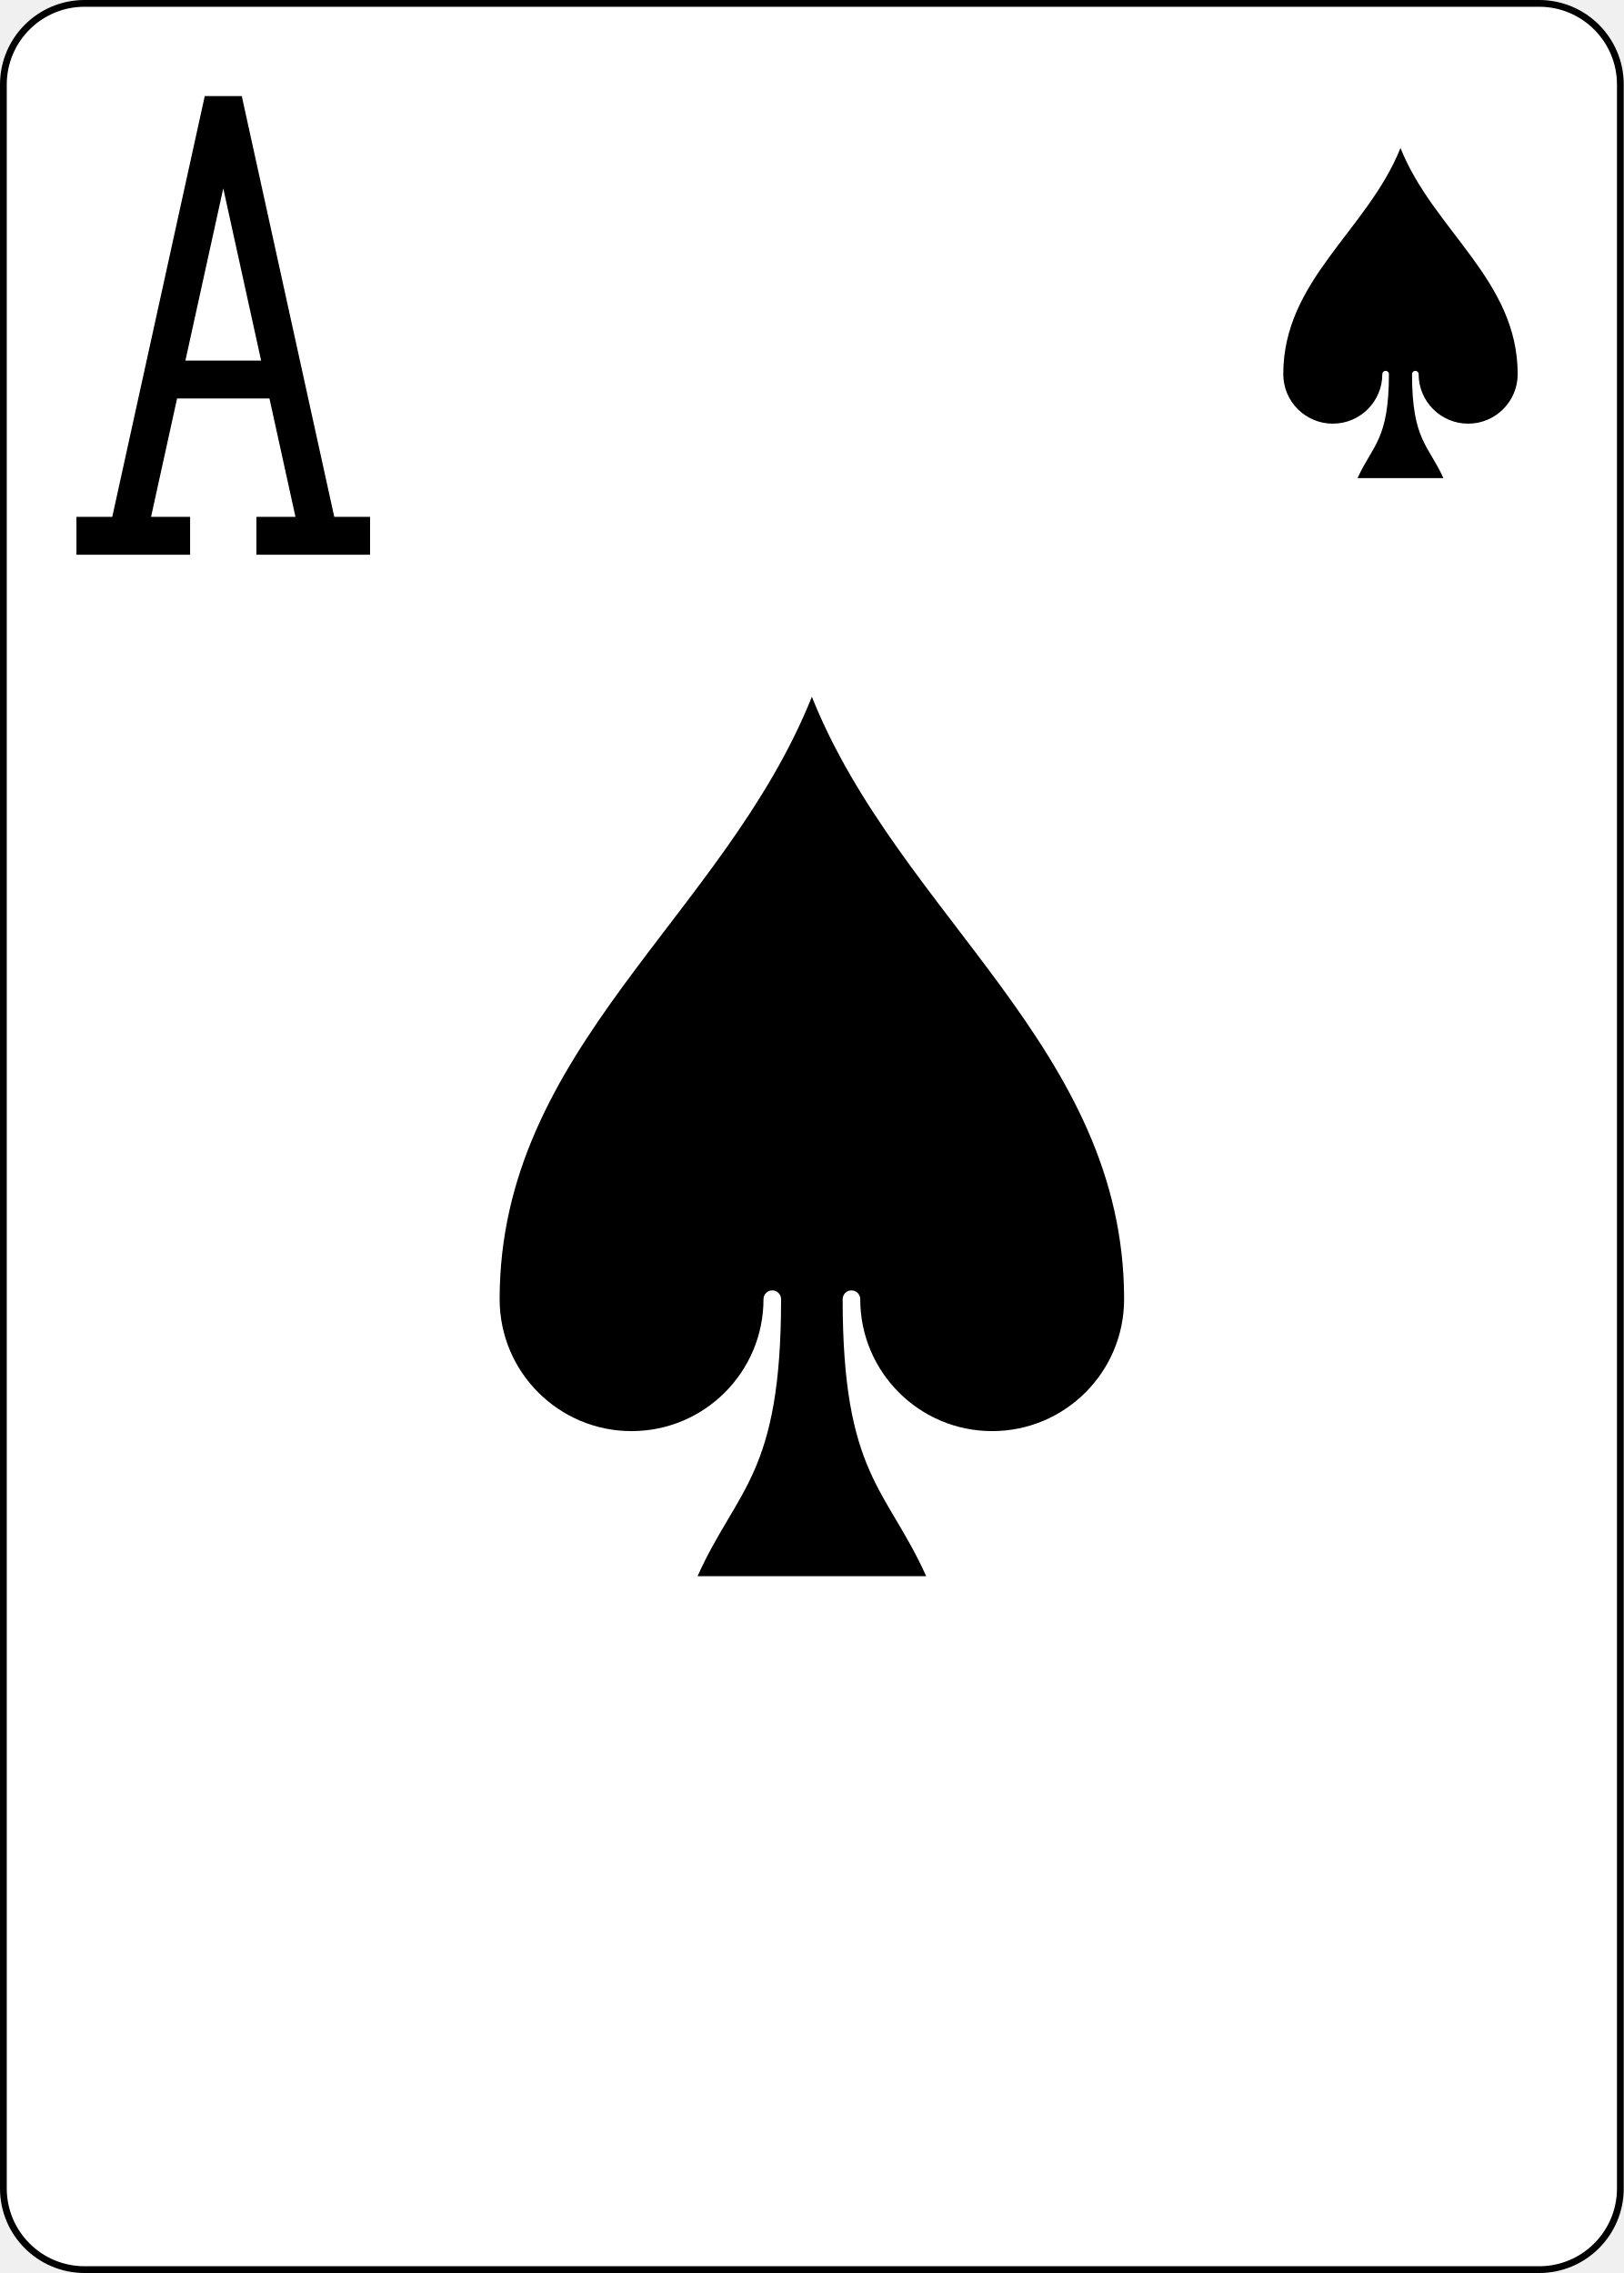
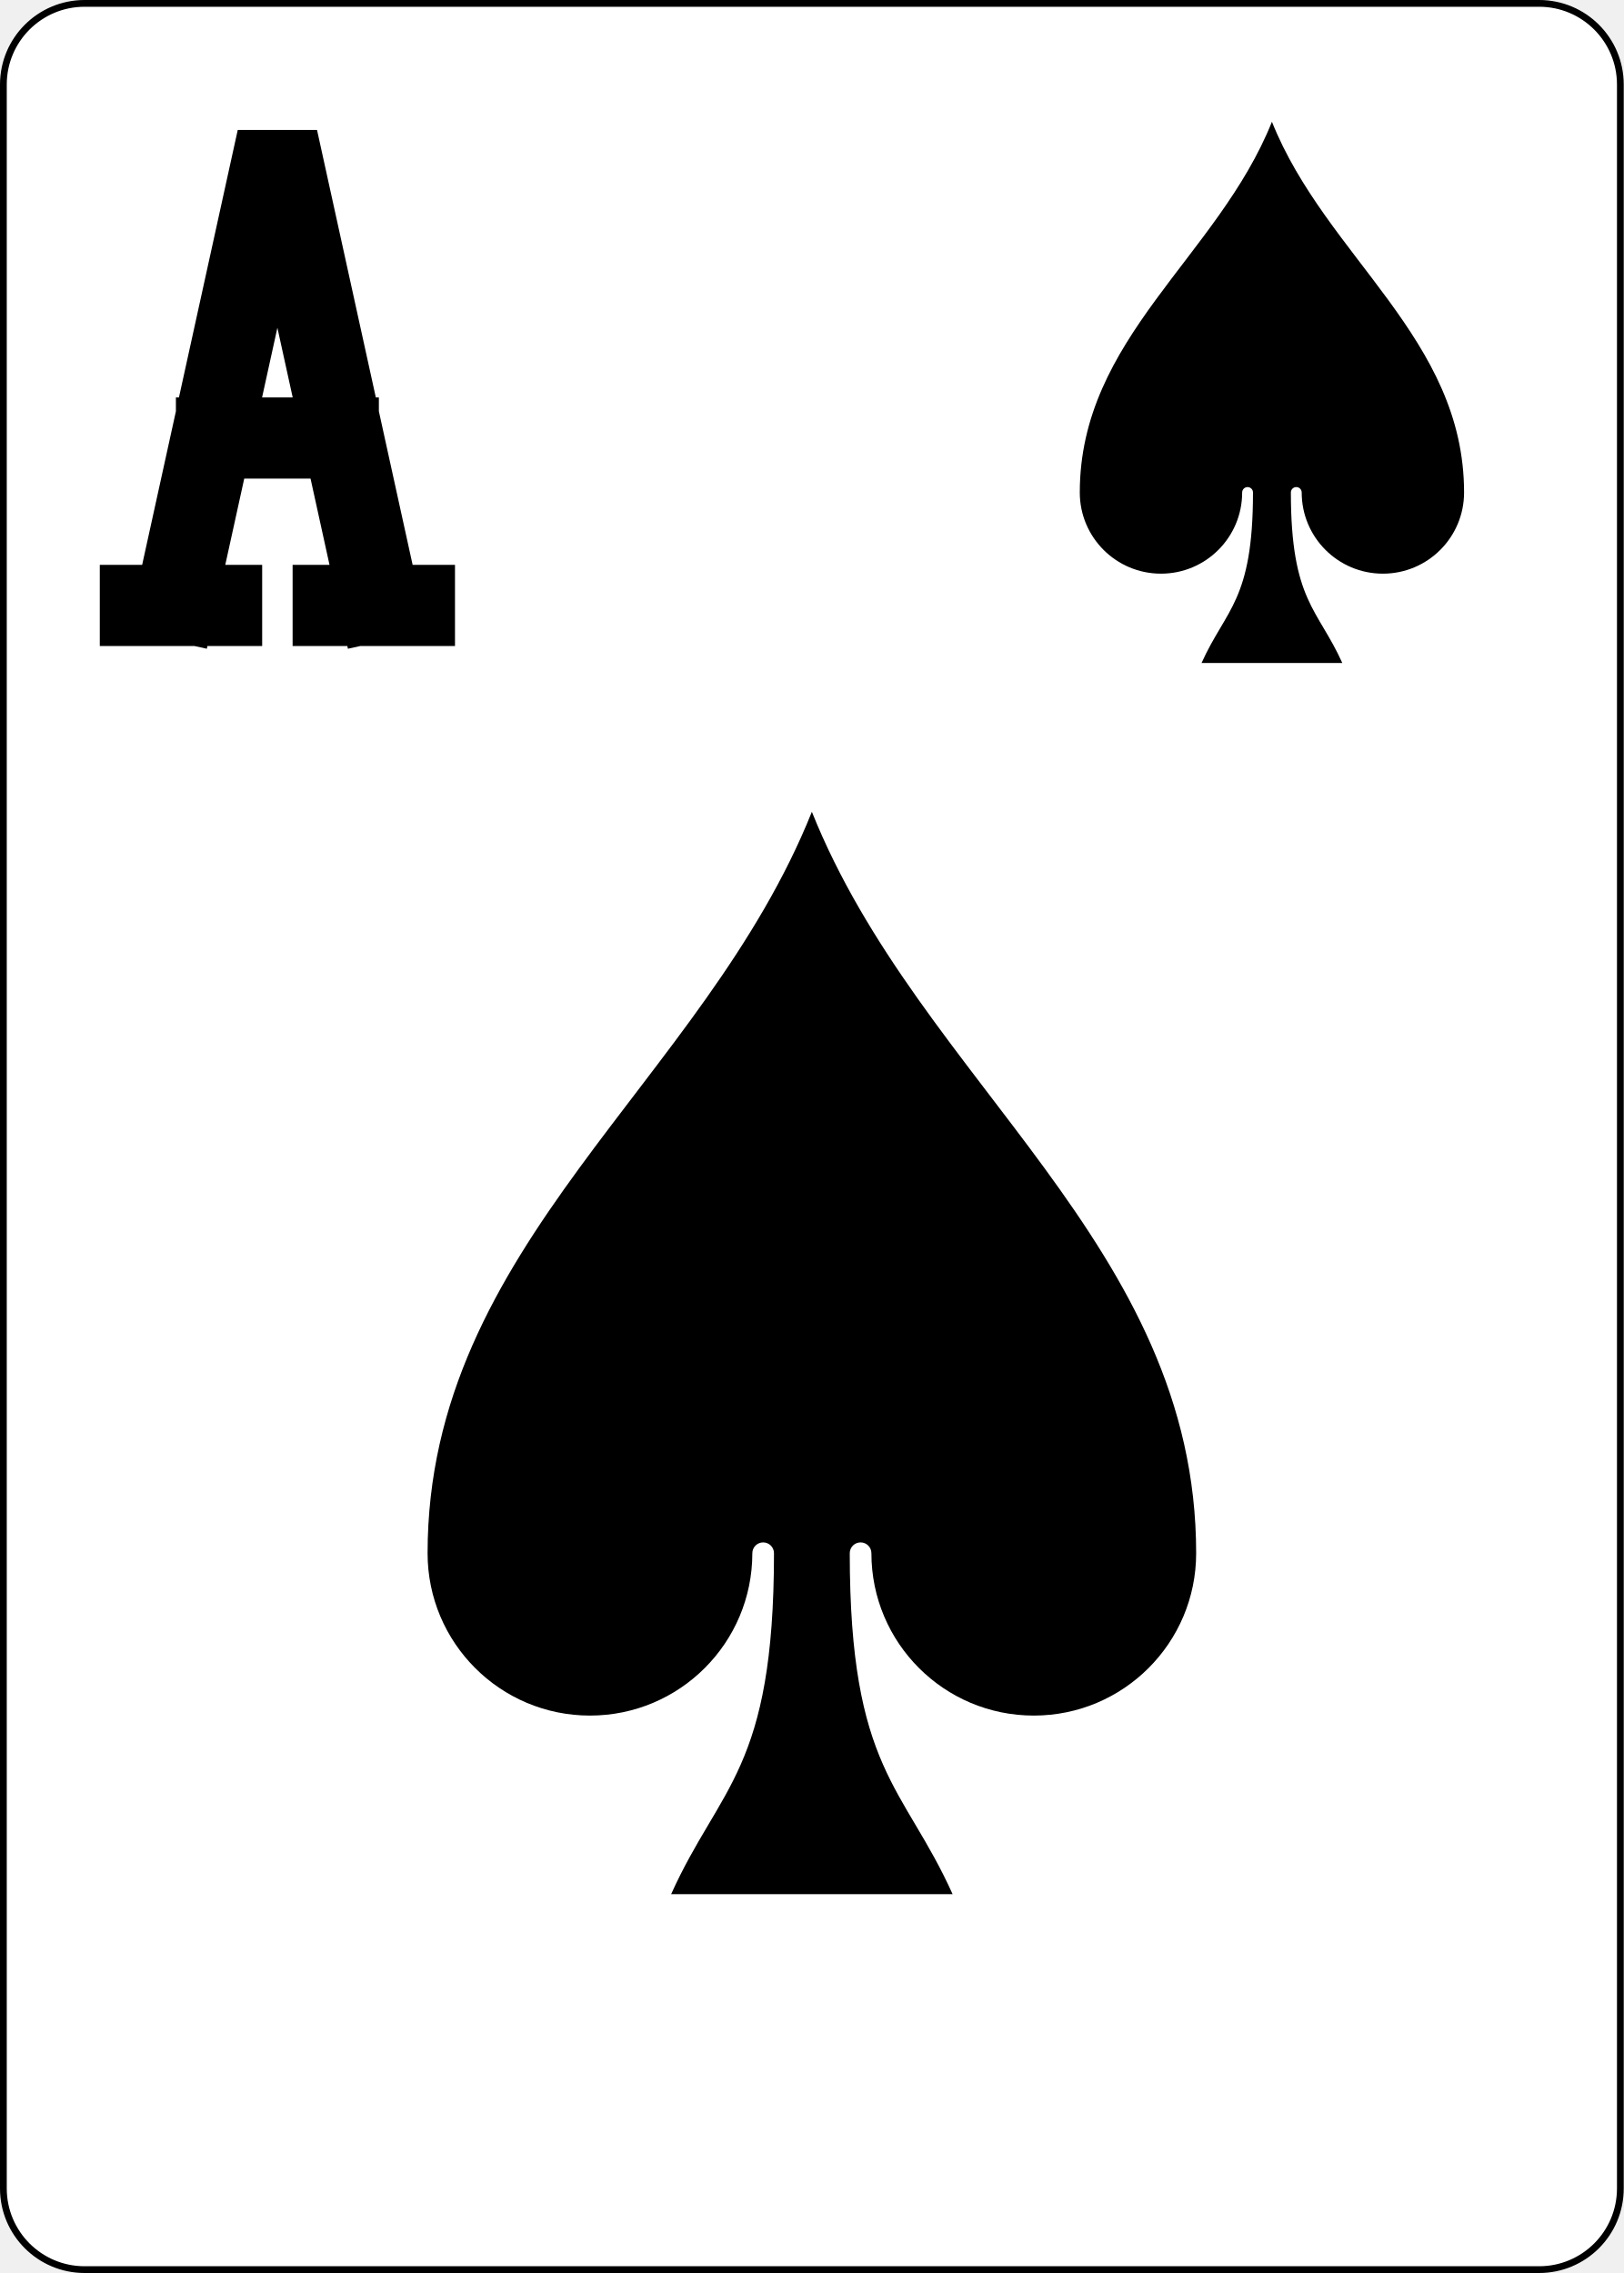
<svg xmlns="http://www.w3.org/2000/svg" xmlns:xlink="http://www.w3.org/1999/xlink" class="card" face="AS" height="3.5in" preserveAspectRatio="none" viewBox="-120 -168 240 336" width="2.5in">
  <defs>
-     <symbol id="VSA" viewBox="-500 -500 1000 1000" preserveAspectRatio="xMinYMid">
-       <path d="M-270 460L-110 460M-200 450L0 -460L200 450M110 460L270 460M-120 130L120 130" stroke="black" stroke-width="80" stroke-linecap="square" stroke-miterlimit="1.5" fill="none" />
+     <symbol id="VSA" viewBox="-600 -600 1200 1200" preserveAspectRatio="xMinYMid">
+       <path d="M-270 460L-110 460M-200 450L0 -460L200 450M110 460L270 460M-120 130L120 130" stroke="black" stroke-width="160" stroke-linecap="square" stroke-miterlimit="1.5" fill="none" />
    </symbol>
    <symbol id="SSA" viewBox="-600 -600 1200 1200" preserveAspectRatio="xMinYMid">
      <path d="M0 -500C100 -250 355 -100 355 185A150 150 0 0 1 55 185A10 10 0 0 0 35 185C35 385 85 400 130 500L-130 500C-85 400 -35 385 -35 185A10 10 0 0 0 -55 185A150 150 0 0 1 -355 185C-355 -100 -100 -250 0 -500Z" fill="black" />
    </symbol>
  </defs>
  <rect width="239" height="335" x="-119.5" y="-167.5" rx="12" ry="12" fill="white" stroke="black" />
-   <use xlink:href="#SSA" height="156" width="156" x="-78" y="-78" />
-   <use xlink:href="#VSA" height="70" width="70" x="-122" y="-156" />
-   <use xlink:href="#SSA" height="58.558" width="58.558" x="57.721" y="-151" />
+   <use xlink:href="#SSA" height="192" width="192" x="-96" y="-64" />
+   <use xlink:href="#VSA" height="90" width="90" x="-124" y="-158" />
+   <use xlink:href="#SSA" height="96" width="96" x="20" y="-158" />
</svg>
